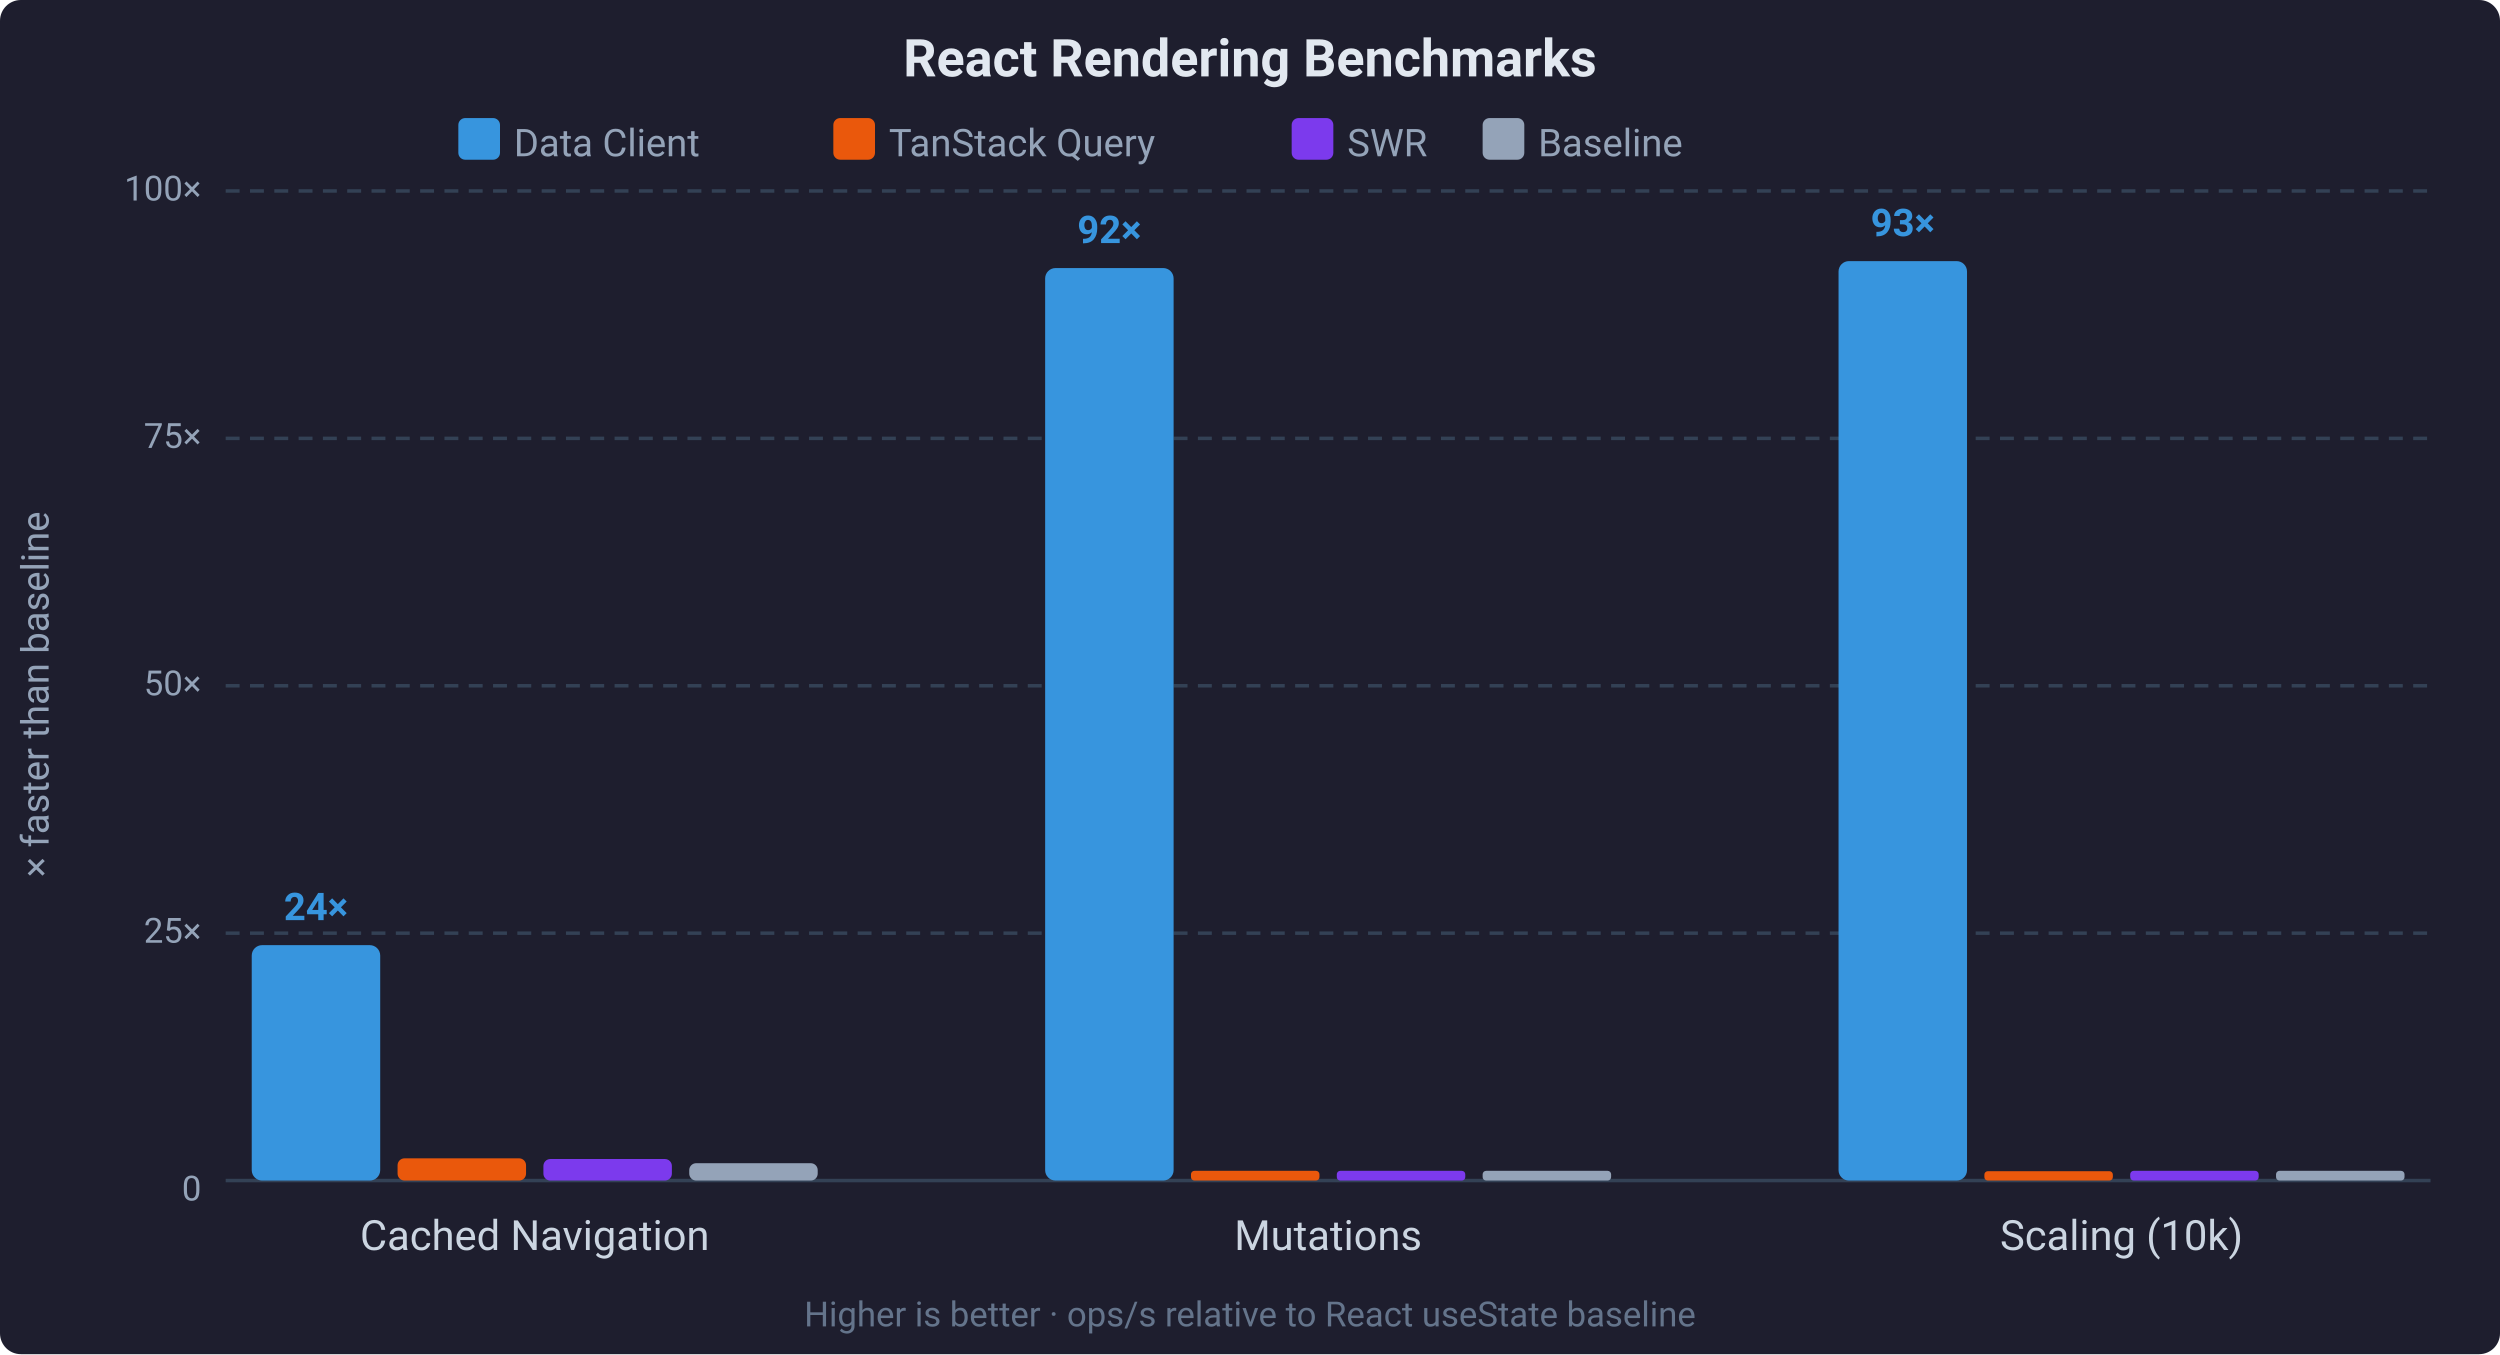
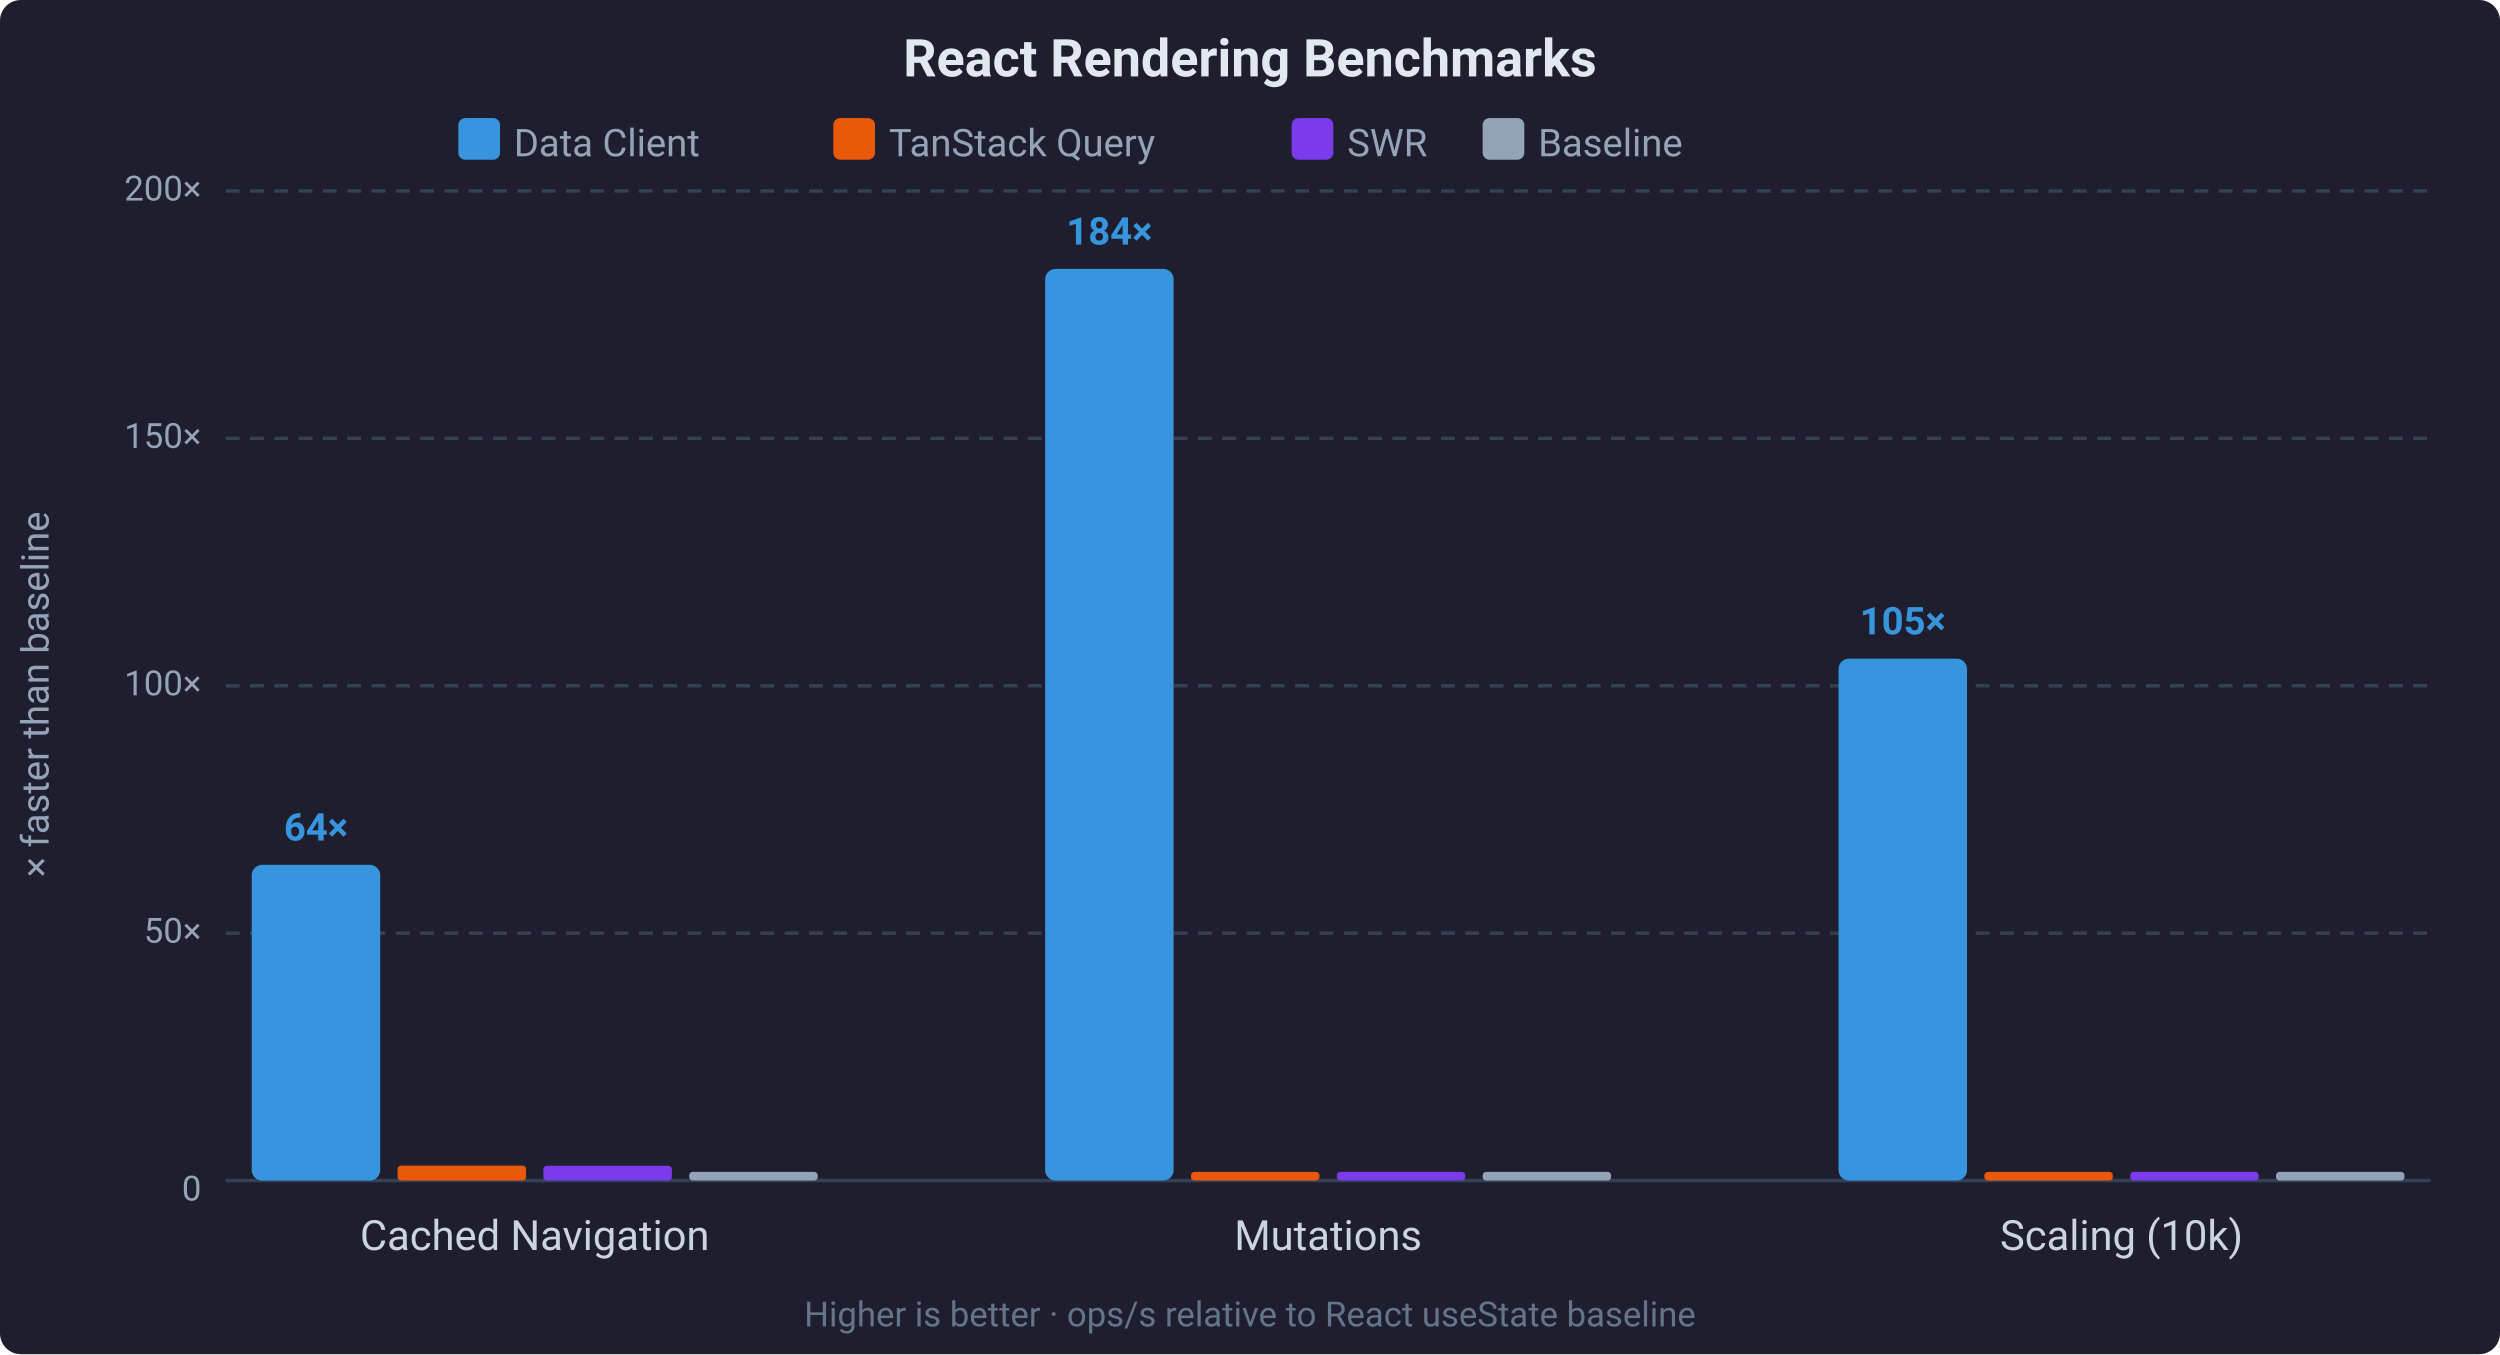
<svg xmlns="http://www.w3.org/2000/svg" viewBox="0 0 720 390">
  <style>
    text { font-family: system-ui, -apple-system, 'Segoe UI', Roboto, sans-serif; }
    .bg { fill: #1e1e2e; }
    .title { fill: #e2e8f0; }
    .body { fill: #94a3b8; }
    .axis { fill: #94a3b8; }
    .cat { fill: #cbd5e1; }
    .sub { fill: #64748b; }
    .grid { stroke: #334155; }
  </style>
  <rect width="720" height="390" class="bg" rx="6" />
  <text x="360" y="22" text-anchor="middle" font-size="15" font-weight="600" class="title">React Rendering Benchmarks</text>
  <g transform="translate(132,34)">
    <rect width="12" height="12" rx="2" fill="#3795DE" />
    <text x="16" y="11" font-size="11" class="body">Data Client</text>
    <rect x="108" width="12" height="12" rx="2" fill="#ea580c" />
    <text x="124" y="11" font-size="11" class="body">TanStack Query</text>
    <rect x="240" width="12" height="12" rx="2" fill="#7c3aed" />
    <text x="256" y="11" font-size="11" class="body">SWR</text>
    <rect x="295" width="12" height="12" rx="2" fill="#94a3b8" />
    <text x="311" y="11" font-size="11" class="body">Baseline</text>
  </g>
  <text x="14" y="200" text-anchor="middle" font-size="11" class="axis" transform="rotate(-90,14,200)">× faster than baseline</text>
  <text x="58" y="343" text-anchor="end" font-size="10" class="axis" dominant-baseline="middle">0</text>
-   <text x="58" y="268.75" text-anchor="end" font-size="10" class="axis" dominant-baseline="middle">25×</text>
-   <text x="58" y="197.5" text-anchor="end" font-size="10" class="axis" dominant-baseline="middle">50×</text>
-   <text x="58" y="126.25" text-anchor="end" font-size="10" class="axis" dominant-baseline="middle">75×</text>
-   <text x="58" y="55" text-anchor="end" font-size="10" class="axis" dominant-baseline="middle">100×</text>
+   <text x="58" y="268.75" text-anchor="end" font-size="10" class="axis" dominant-baseline="middle">50×</text>
+   <text x="58" y="197.5" text-anchor="end" font-size="10" class="axis" dominant-baseline="middle">100×</text>
+   <text x="58" y="126.25" text-anchor="end" font-size="10" class="axis" dominant-baseline="middle">150×</text>
+   <text x="58" y="55" text-anchor="end" font-size="10" class="axis" dominant-baseline="middle">200×</text>
  <line x1="65" x2="700" y1="340" y2="340" class="grid" />
  <line x1="65" x2="700" y1="268.75" y2="268.75" class="grid" stroke-dasharray="4,3" />
  <line x1="65" x2="700" y1="197.5" y2="197.5" class="grid" stroke-dasharray="4,3" />
  <line x1="65" x2="700" y1="126.25" y2="126.25" class="grid" stroke-dasharray="4,3" />
  <line x1="65" x2="700" y1="55" y2="55" class="grid" stroke-dasharray="4,3" />
-   <rect x="72.5" y="272.2" width="37" height="67.8" rx="3" fill="#3795DE" />
-   <rect x="114.5" y="333.6" width="37" height="6.4" rx="2" fill="#ea580c" />
-   <rect x="156.5" y="333.8" width="37" height="6.2" rx="2" fill="#7c3aed" />
-   <rect x="198.5" y="335" width="37" height="5" rx="2" fill="#94a3b8" />
-   <text x="91" y="265" text-anchor="middle" font-size="11" font-weight="600" fill="#3795DE">24×</text>
-   <rect x="301" y="77.2" width="37" height="262.8" rx="3" fill="#3795DE" />
-   <rect x="343" y="337.2" width="37" height="2.8" rx="1" fill="#ea580c" />
-   <rect x="385" y="337.2" width="37" height="2.8" rx="1" fill="#7c3aed" />
-   <rect x="427" y="337.2" width="37" height="2.8" rx="1" fill="#94a3b8" />
-   <text x="319.5" y="70" text-anchor="middle" font-size="11" font-weight="600" fill="#3795DE">92×</text>
-   <rect x="529.5" y="75.2" width="37" height="264.8" rx="3" fill="#3795DE" />
-   <rect x="571.5" y="337.3" width="37" height="2.7" rx="1" fill="#ea580c" />
-   <rect x="613.5" y="337.2" width="37" height="2.8" rx="1" fill="#7c3aed" />
-   <rect x="655.5" y="337.2" width="37" height="2.8" rx="1" fill="#94a3b8" />
-   <text x="548" y="68" text-anchor="middle" font-size="11" font-weight="600" fill="#3795DE">93×</text>
+   <rect x="72.5" y="249.07" width="37" height="90.93" rx="3" fill="#3795DE" />
+   <rect x="114.5" y="335.69" width="37" height="4.31" rx="1" fill="#ea580c" />
+   <rect x="156.5" y="335.74" width="37" height="4.26" rx="1" fill="#7c3aed" />
+   <rect x="198.5" y="337.5" width="37" height="2.5" rx="1" fill="#94a3b8" />
+   <text x="91" y="242.07" text-anchor="middle" font-size="11" font-weight="600" fill="#3795DE">64×</text>
+   <rect x="301" y="77.44" width="37" height="262.56" rx="3" fill="#3795DE" />
+   <rect x="343" y="337.5" width="37" height="2.5" rx="1" fill="#ea580c" />
+   <rect x="385" y="337.5" width="37" height="2.5" rx="1" fill="#7c3aed" />
+   <rect x="427" y="337.5" width="37" height="2.5" rx="1" fill="#94a3b8" />
+   <text x="319.5" y="70.44" text-anchor="middle" font-size="11" font-weight="600" fill="#3795DE">184×</text>
+   <rect x="529.5" y="189.69" width="37" height="150.31" rx="3" fill="#3795DE" />
+   <rect x="571.5" y="337.5" width="37" height="2.5" rx="1" fill="#ea580c" />
+   <rect x="613.5" y="337.5" width="37" height="2.5" rx="1" fill="#7c3aed" />
+   <rect x="655.5" y="337.5" width="37" height="2.5" rx="1" fill="#94a3b8" />
+   <text x="548" y="182.69" text-anchor="middle" font-size="11" font-weight="600" fill="#3795DE">105×</text>
  <text x="154" y="360" text-anchor="middle" font-size="12" class="cat">Cached Navigation</text>
  <text x="382.5" y="360" text-anchor="middle" font-size="12" class="cat">Mutations</text>
  <text x="611" y="360" text-anchor="middle" font-size="12" class="cat">Scaling (10k)</text>
  <text x="360" y="382" text-anchor="middle" font-size="10" class="sub">Higher is better · ops/s relative to React useState baseline</text>
</svg>
